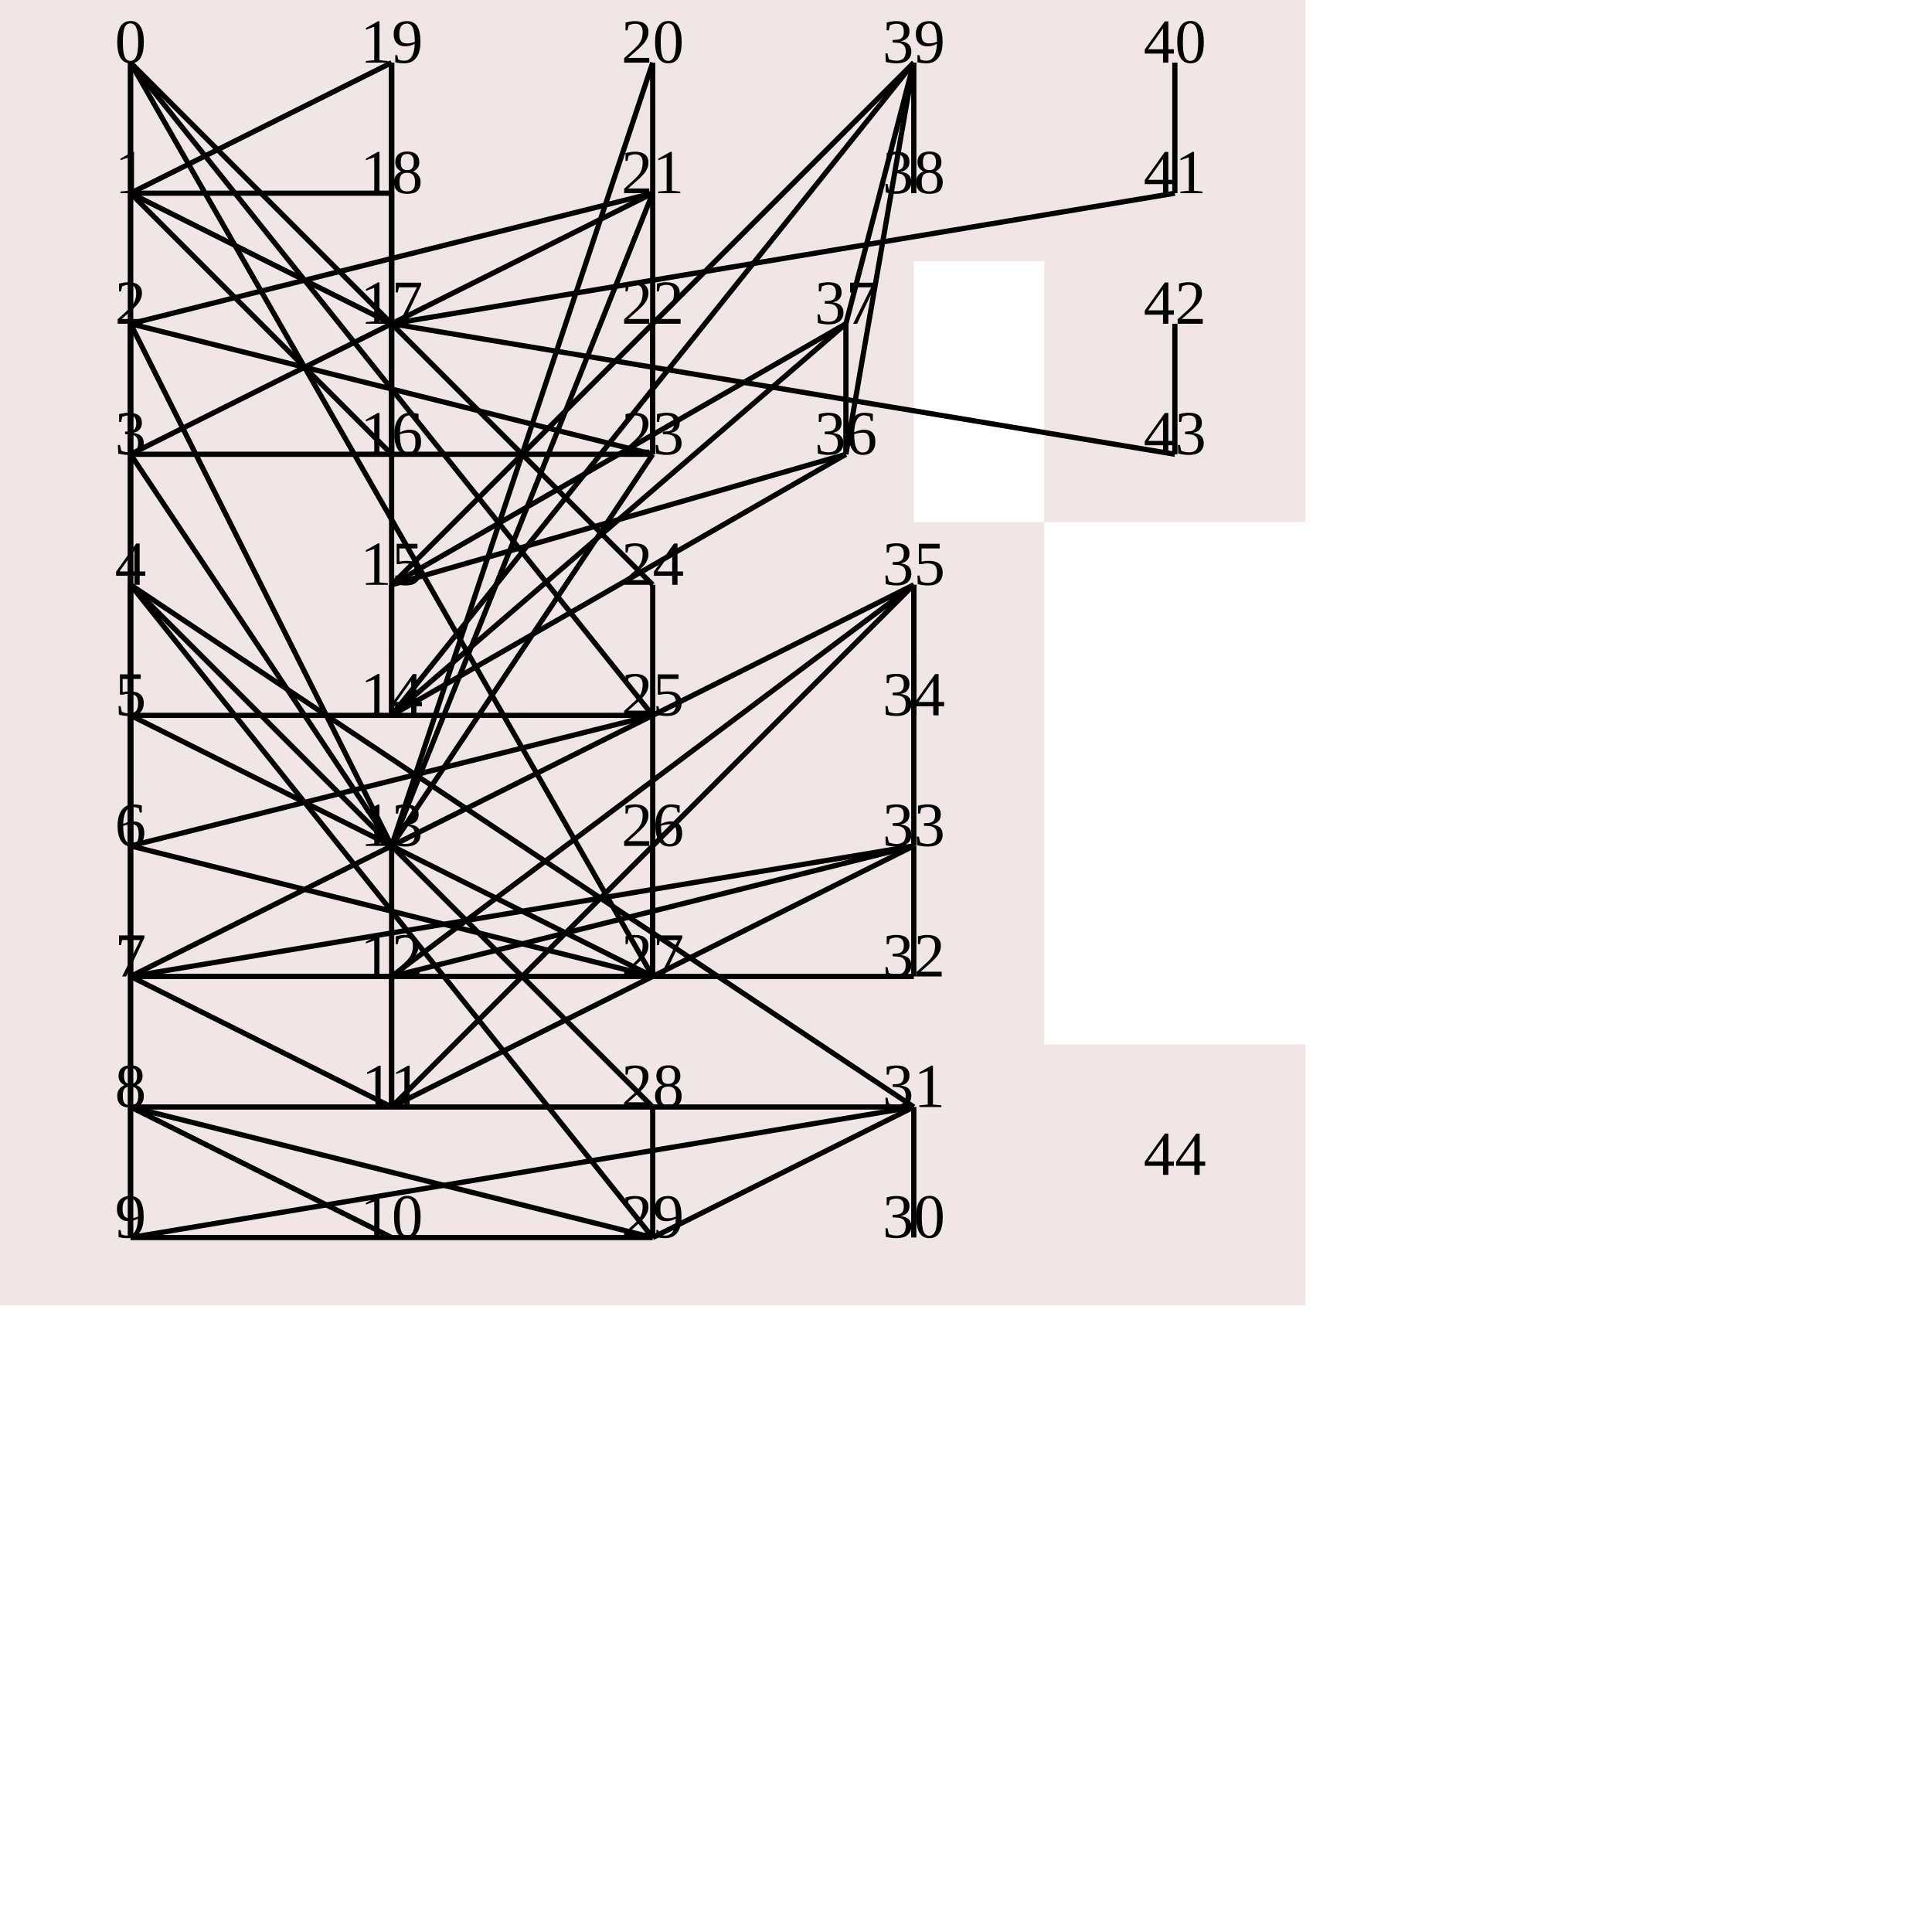
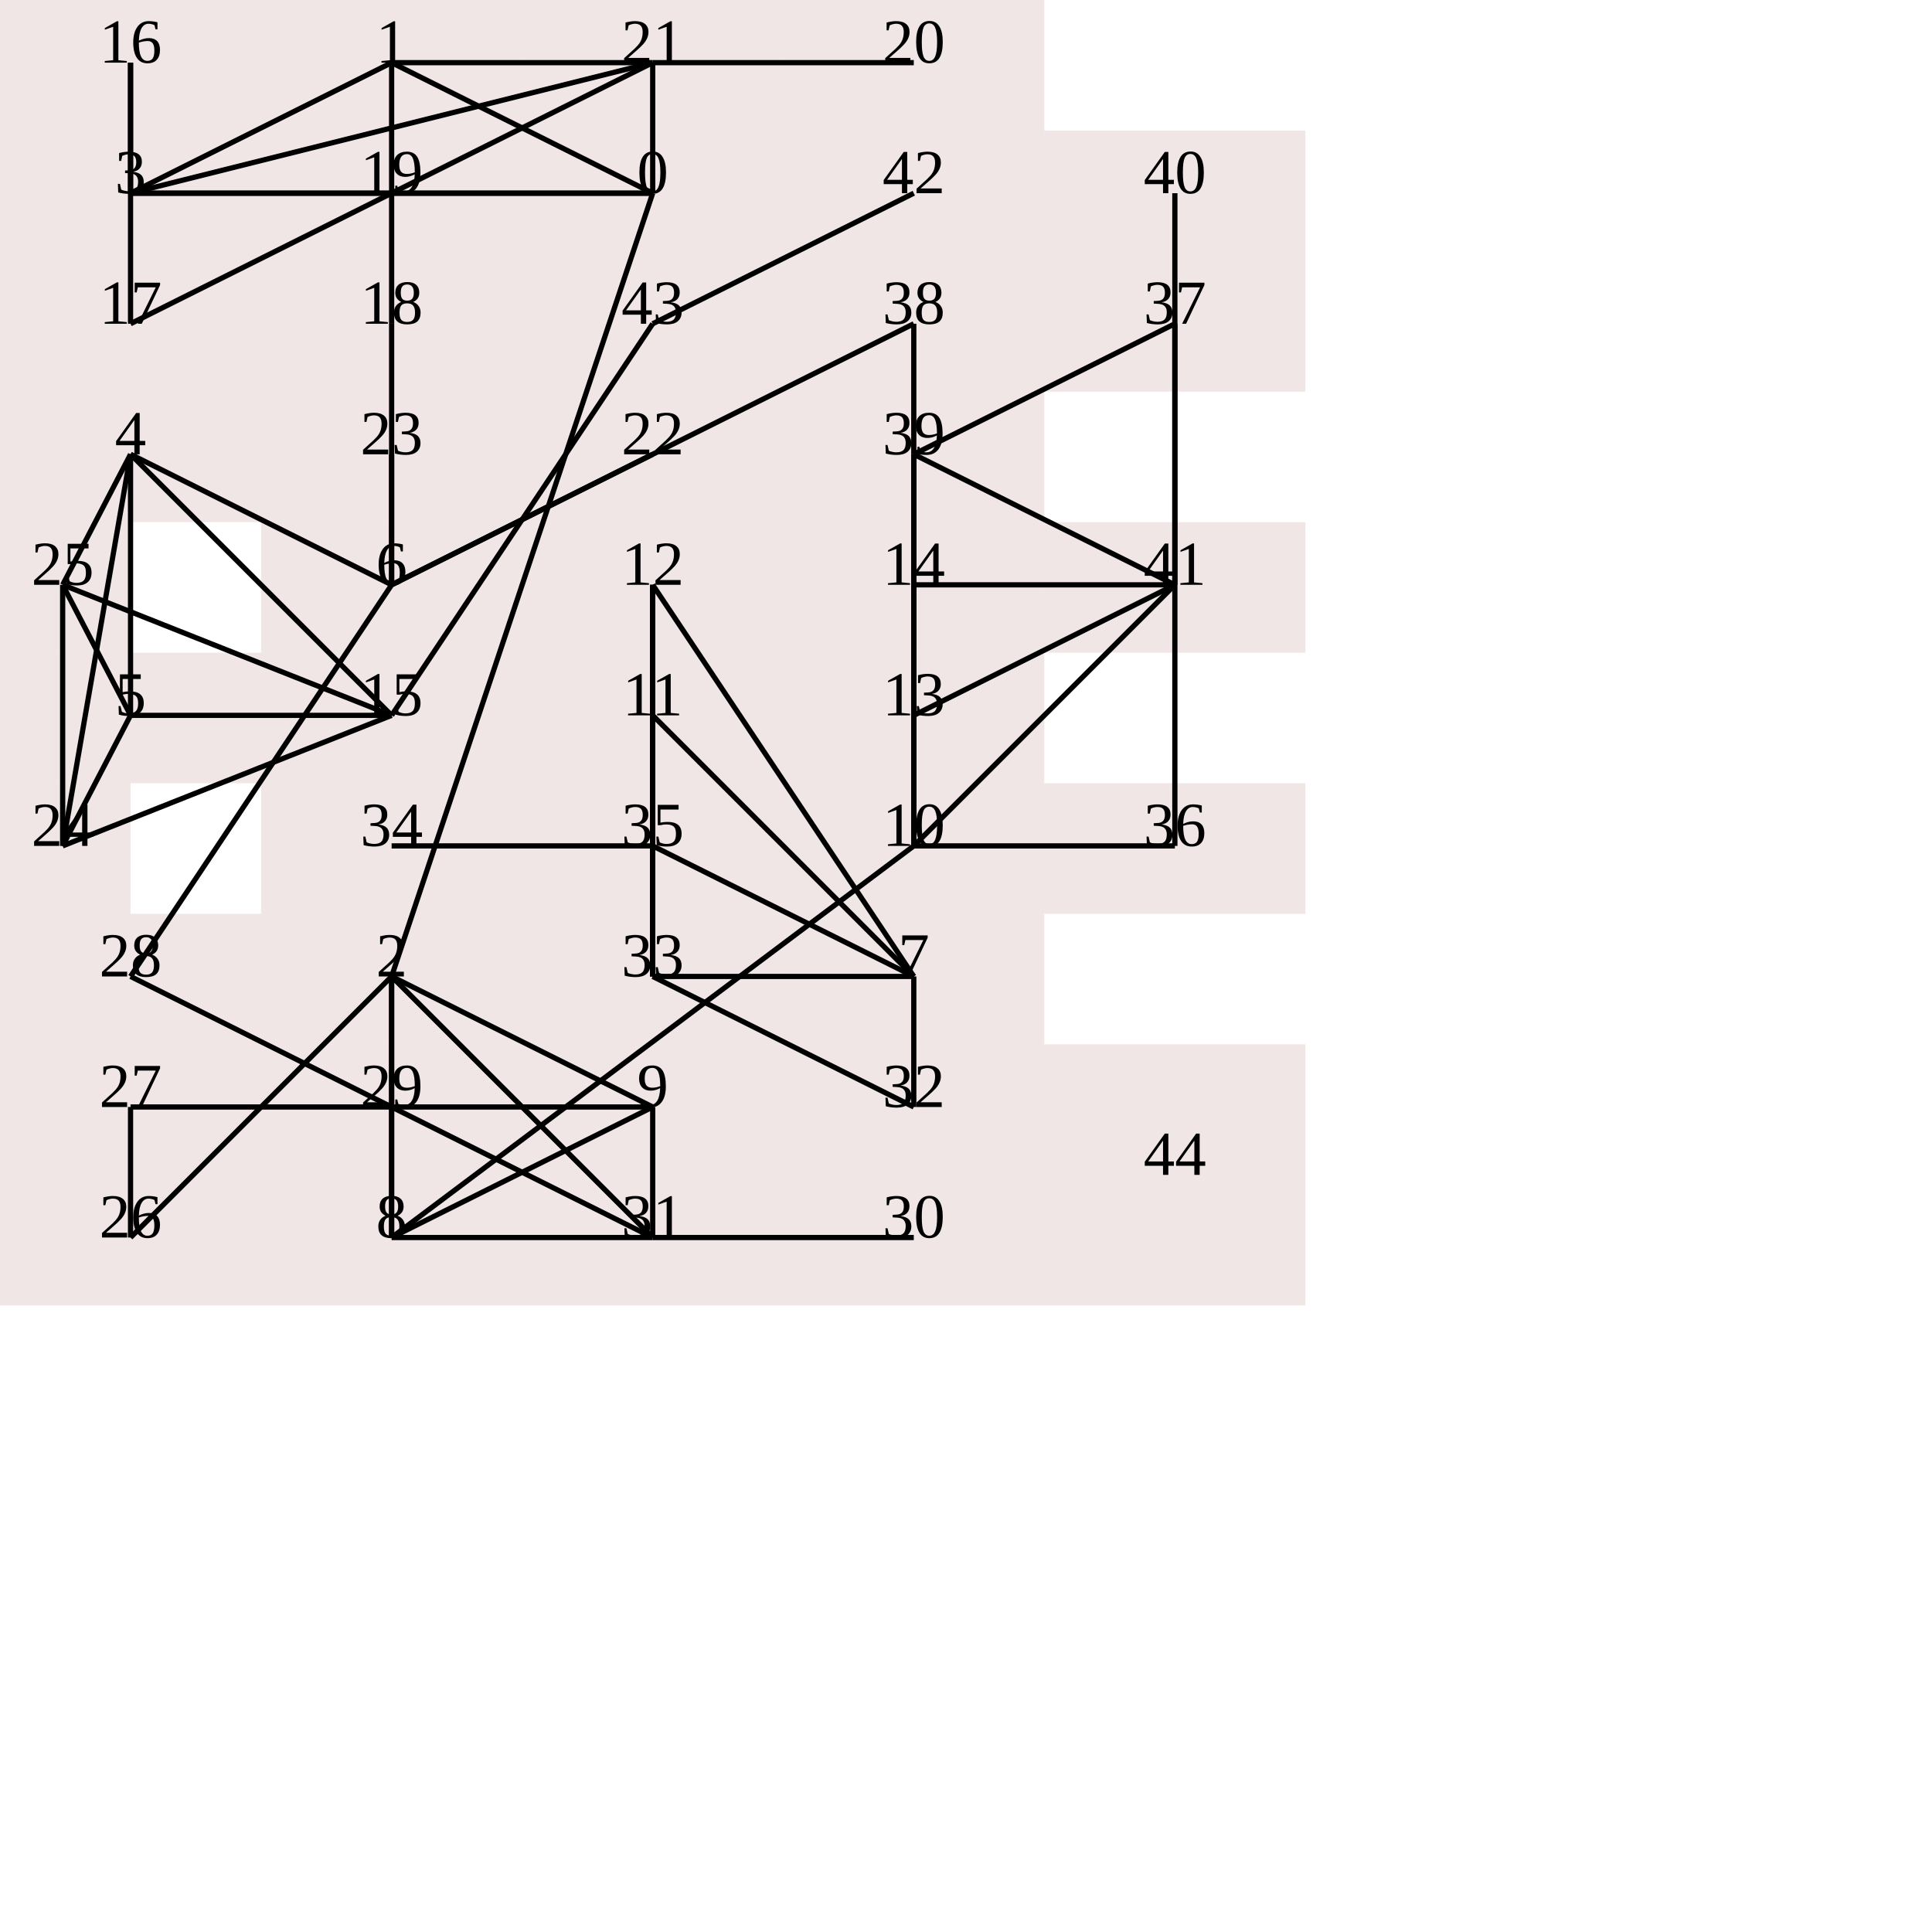
<svg xmlns="http://www.w3.org/2000/svg" width="370" height="370">
  <rect x="0" y="0" width="370" height="370" fill="rgb(255,255,255)" />
  <rect x="0" y="0" width="350" height="350" fill="rgba(255,255,255,1)" />
-   <rect x="0" y="0" width="50" height="25" fill="rgba(100,0,0,0.1)" />
-   <text x="25" y="12" text-anchor="middle" alignment-baseline="middle" fill="black">0</text>
+   <rect x="100" y="25" width="50" height="25" fill="rgba(100,0,0,0.1)" />
+   <text x="125" y="37" text-anchor="middle" alignment-baseline="middle" fill="black">0</text>
+   <rect x="50" y="0" width="50" height="25" fill="rgba(100,0,0,0.1)" />
+   <text x="75" y="12" text-anchor="middle" alignment-baseline="middle" fill="black">1</text>
+   <rect x="50" y="175" width="50" height="25" fill="rgba(100,0,0,0.1)" />
+   <text x="75" y="187" text-anchor="middle" alignment-baseline="middle" fill="black">2</text>
  <rect x="0" y="25" width="50" height="25" fill="rgba(100,0,0,0.1)" />
-   <text x="25" y="37" text-anchor="middle" alignment-baseline="middle" fill="black">1</text>
-   <rect x="0" y="50" width="50" height="25" fill="rgba(100,0,0,0.1)" />
-   <text x="25" y="62" text-anchor="middle" alignment-baseline="middle" fill="black">2</text>
+   <text x="25" y="37" text-anchor="middle" alignment-baseline="middle" fill="black">3</text>
  <rect x="0" y="75" width="50" height="25" fill="rgba(100,0,0,0.1)" />
-   <text x="25" y="87" text-anchor="middle" alignment-baseline="middle" fill="black">3</text>
-   <rect x="0" y="100" width="50" height="25" fill="rgba(100,0,0,0.1)" />
-   <text x="25" y="112" text-anchor="middle" alignment-baseline="middle" fill="black">4</text>
+   <text x="25" y="87" text-anchor="middle" alignment-baseline="middle" fill="black">4</text>
  <rect x="0" y="125" width="50" height="25" fill="rgba(100,0,0,0.1)" />
  <text x="25" y="137" text-anchor="middle" alignment-baseline="middle" fill="black">5</text>
-   <rect x="0" y="150" width="50" height="25" fill="rgba(100,0,0,0.1)" />
-   <text x="25" y="162" text-anchor="middle" alignment-baseline="middle" fill="black">6</text>
+   <rect x="50" y="100" width="50" height="25" fill="rgba(100,0,0,0.1)" />
+   <text x="75" y="112" text-anchor="middle" alignment-baseline="middle" fill="black">6</text>
+   <rect x="150" y="175" width="50" height="25" fill="rgba(100,0,0,0.1)" />
+   <text x="175" y="187" text-anchor="middle" alignment-baseline="middle" fill="black">7</text>
+   <rect x="50" y="225" width="50" height="25" fill="rgba(100,0,0,0.1)" />
+   <text x="75" y="237" text-anchor="middle" alignment-baseline="middle" fill="black">8</text>
+   <rect x="100" y="200" width="50" height="25" fill="rgba(100,0,0,0.1)" />
+   <text x="125" y="212" text-anchor="middle" alignment-baseline="middle" fill="black">9</text>
+   <rect x="150" y="150" width="50" height="25" fill="rgba(100,0,0,0.1)" />
+   <text x="175" y="162" text-anchor="middle" alignment-baseline="middle" fill="black">10</text>
+   <rect x="100" y="125" width="50" height="25" fill="rgba(100,0,0,0.1)" />
+   <text x="125" y="137" text-anchor="middle" alignment-baseline="middle" fill="black">11</text>
+   <rect x="100" y="100" width="50" height="25" fill="rgba(100,0,0,0.1)" />
+   <text x="125" y="112" text-anchor="middle" alignment-baseline="middle" fill="black">12</text>
+   <rect x="150" y="125" width="50" height="25" fill="rgba(100,0,0,0.1)" />
+   <text x="175" y="137" text-anchor="middle" alignment-baseline="middle" fill="black">13</text>
+   <rect x="150" y="100" width="50" height="25" fill="rgba(100,0,0,0.1)" />
+   <text x="175" y="112" text-anchor="middle" alignment-baseline="middle" fill="black">14</text>
+   <rect x="50" y="125" width="50" height="25" fill="rgba(100,0,0,0.1)" />
+   <text x="75" y="137" text-anchor="middle" alignment-baseline="middle" fill="black">15</text>
+   <rect x="0" y="0" width="50" height="25" fill="rgba(100,0,0,0.1)" />
+   <text x="25" y="12" text-anchor="middle" alignment-baseline="middle" fill="black">16</text>
+   <rect x="0" y="50" width="50" height="25" fill="rgba(100,0,0,0.1)" />
+   <text x="25" y="62" text-anchor="middle" alignment-baseline="middle" fill="black">17</text>
+   <rect x="50" y="50" width="50" height="25" fill="rgba(100,0,0,0.1)" />
+   <text x="75" y="62" text-anchor="middle" alignment-baseline="middle" fill="black">18</text>
+   <rect x="50" y="25" width="50" height="25" fill="rgba(100,0,0,0.1)" />
+   <text x="75" y="37" text-anchor="middle" alignment-baseline="middle" fill="black">19</text>
+   <rect x="150" y="0" width="50" height="25" fill="rgba(100,0,0,0.1)" />
+   <text x="175" y="12" text-anchor="middle" alignment-baseline="middle" fill="black">20</text>
+   <rect x="100" y="0" width="50" height="25" fill="rgba(100,0,0,0.1)" />
+   <text x="125" y="12" text-anchor="middle" alignment-baseline="middle" fill="black">21</text>
+   <rect x="100" y="75" width="50" height="25" fill="rgba(100,0,0,0.1)" />
+   <text x="125" y="87" text-anchor="middle" alignment-baseline="middle" fill="black">22</text>
+   <rect x="50" y="75" width="50" height="25" fill="rgba(100,0,0,0.1)" />
+   <text x="75" y="87" text-anchor="middle" alignment-baseline="middle" fill="black">23</text>
+   <rect x="0" y="150" width="25" height="25" fill="rgba(100,0,0,0.1)" />
+   <text x="12" y="162" text-anchor="middle" alignment-baseline="middle" fill="black">24</text>
+   <rect x="0" y="100" width="25" height="25" fill="rgba(100,0,0,0.1)" />
+   <text x="12" y="112" text-anchor="middle" alignment-baseline="middle" fill="black">25</text>
+   <rect x="0" y="225" width="50" height="25" fill="rgba(100,0,0,0.1)" />
+   <text x="25" y="237" text-anchor="middle" alignment-baseline="middle" fill="black">26</text>
+   <rect x="0" y="200" width="50" height="25" fill="rgba(100,0,0,0.1)" />
+   <text x="25" y="212" text-anchor="middle" alignment-baseline="middle" fill="black">27</text>
  <rect x="0" y="175" width="50" height="25" fill="rgba(100,0,0,0.1)" />
-   <text x="25" y="187" text-anchor="middle" alignment-baseline="middle" fill="black">7</text>
-   <rect x="0" y="200" width="50" height="25" fill="rgba(100,0,0,0.1)" />
-   <text x="25" y="212" text-anchor="middle" alignment-baseline="middle" fill="black">8</text>
-   <rect x="0" y="225" width="50" height="25" fill="rgba(100,0,0,0.1)" />
-   <text x="25" y="237" text-anchor="middle" alignment-baseline="middle" fill="black">9</text>
-   <rect x="50" y="225" width="50" height="25" fill="rgba(100,0,0,0.1)" />
-   <text x="75" y="237" text-anchor="middle" alignment-baseline="middle" fill="black">10</text>
+   <text x="25" y="187" text-anchor="middle" alignment-baseline="middle" fill="black">28</text>
  <rect x="50" y="200" width="50" height="25" fill="rgba(100,0,0,0.1)" />
-   <text x="75" y="212" text-anchor="middle" alignment-baseline="middle" fill="black">11</text>
-   <rect x="50" y="175" width="50" height="25" fill="rgba(100,0,0,0.1)" />
-   <text x="75" y="187" text-anchor="middle" alignment-baseline="middle" fill="black">12</text>
-   <rect x="50" y="150" width="50" height="25" fill="rgba(100,0,0,0.1)" />
-   <text x="75" y="162" text-anchor="middle" alignment-baseline="middle" fill="black">13</text>
-   <rect x="50" y="125" width="50" height="25" fill="rgba(100,0,0,0.1)" />
-   <text x="75" y="137" text-anchor="middle" alignment-baseline="middle" fill="black">14</text>
-   <rect x="50" y="100" width="50" height="25" fill="rgba(100,0,0,0.1)" />
-   <text x="75" y="112" text-anchor="middle" alignment-baseline="middle" fill="black">15</text>
-   <rect x="50" y="75" width="50" height="25" fill="rgba(100,0,0,0.1)" />
-   <text x="75" y="87" text-anchor="middle" alignment-baseline="middle" fill="black">16</text>
-   <rect x="50" y="50" width="50" height="25" fill="rgba(100,0,0,0.1)" />
-   <text x="75" y="62" text-anchor="middle" alignment-baseline="middle" fill="black">17</text>
-   <rect x="50" y="25" width="50" height="25" fill="rgba(100,0,0,0.1)" />
-   <text x="75" y="37" text-anchor="middle" alignment-baseline="middle" fill="black">18</text>
-   <rect x="50" y="0" width="50" height="25" fill="rgba(100,0,0,0.1)" />
-   <text x="75" y="12" text-anchor="middle" alignment-baseline="middle" fill="black">19</text>
-   <rect x="100" y="0" width="50" height="25" fill="rgba(100,0,0,0.1)" />
-   <text x="125" y="12" text-anchor="middle" alignment-baseline="middle" fill="black">20</text>
-   <rect x="100" y="25" width="50" height="25" fill="rgba(100,0,0,0.1)" />
-   <text x="125" y="37" text-anchor="middle" alignment-baseline="middle" fill="black">21</text>
-   <rect x="100" y="50" width="50" height="25" fill="rgba(100,0,0,0.1)" />
-   <text x="125" y="62" text-anchor="middle" alignment-baseline="middle" fill="black">22</text>
-   <rect x="100" y="75" width="50" height="25" fill="rgba(100,0,0,0.1)" />
-   <text x="125" y="87" text-anchor="middle" alignment-baseline="middle" fill="black">23</text>
-   <rect x="100" y="100" width="50" height="25" fill="rgba(100,0,0,0.1)" />
-   <text x="125" y="112" text-anchor="middle" alignment-baseline="middle" fill="black">24</text>
-   <rect x="100" y="125" width="50" height="25" fill="rgba(100,0,0,0.1)" />
-   <text x="125" y="137" text-anchor="middle" alignment-baseline="middle" fill="black">25</text>
-   <rect x="100" y="150" width="50" height="25" fill="rgba(100,0,0,0.1)" />
-   <text x="125" y="162" text-anchor="middle" alignment-baseline="middle" fill="black">26</text>
-   <rect x="100" y="175" width="50" height="25" fill="rgba(100,0,0,0.1)" />
-   <text x="125" y="187" text-anchor="middle" alignment-baseline="middle" fill="black">27</text>
-   <rect x="100" y="200" width="50" height="25" fill="rgba(100,0,0,0.1)" />
-   <text x="125" y="212" text-anchor="middle" alignment-baseline="middle" fill="black">28</text>
-   <rect x="100" y="225" width="50" height="25" fill="rgba(100,0,0,0.1)" />
-   <text x="125" y="237" text-anchor="middle" alignment-baseline="middle" fill="black">29</text>
+   <text x="75" y="212" text-anchor="middle" alignment-baseline="middle" fill="black">29</text>
  <rect x="150" y="225" width="50" height="25" fill="rgba(100,0,0,0.1)" />
  <text x="175" y="237" text-anchor="middle" alignment-baseline="middle" fill="black">30</text>
+   <rect x="100" y="225" width="50" height="25" fill="rgba(100,0,0,0.1)" />
+   <text x="125" y="237" text-anchor="middle" alignment-baseline="middle" fill="black">31</text>
  <rect x="150" y="200" width="50" height="25" fill="rgba(100,0,0,0.1)" />
-   <text x="175" y="212" text-anchor="middle" alignment-baseline="middle" fill="black">31</text>
-   <rect x="150" y="175" width="50" height="25" fill="rgba(100,0,0,0.1)" />
-   <text x="175" y="187" text-anchor="middle" alignment-baseline="middle" fill="black">32</text>
-   <rect x="150" y="150" width="50" height="25" fill="rgba(100,0,0,0.1)" />
-   <text x="175" y="162" text-anchor="middle" alignment-baseline="middle" fill="black">33</text>
-   <rect x="150" y="125" width="50" height="25" fill="rgba(100,0,0,0.1)" />
-   <text x="175" y="137" text-anchor="middle" alignment-baseline="middle" fill="black">34</text>
-   <rect x="150" y="100" width="50" height="25" fill="rgba(100,0,0,0.1)" />
-   <text x="175" y="112" text-anchor="middle" alignment-baseline="middle" fill="black">35</text>
-   <rect x="150" y="75" width="25" height="25" fill="rgba(100,0,0,0.1)" />
-   <text x="162" y="87" text-anchor="middle" alignment-baseline="middle" fill="black">36</text>
-   <rect x="150" y="50" width="25" height="25" fill="rgba(100,0,0,0.1)" />
-   <text x="162" y="62" text-anchor="middle" alignment-baseline="middle" fill="black">37</text>
+   <text x="175" y="212" text-anchor="middle" alignment-baseline="middle" fill="black">32</text>
+   <rect x="100" y="175" width="50" height="25" fill="rgba(100,0,0,0.1)" />
+   <text x="125" y="187" text-anchor="middle" alignment-baseline="middle" fill="black">33</text>
+   <rect x="50" y="150" width="50" height="25" fill="rgba(100,0,0,0.1)" />
+   <text x="75" y="162" text-anchor="middle" alignment-baseline="middle" fill="black">34</text>
+   <rect x="100" y="150" width="50" height="25" fill="rgba(100,0,0,0.1)" />
+   <text x="125" y="162" text-anchor="middle" alignment-baseline="middle" fill="black">35</text>
+   <rect x="200" y="150" width="50" height="25" fill="rgba(100,0,0,0.1)" />
+   <text x="225" y="162" text-anchor="middle" alignment-baseline="middle" fill="black">36</text>
+   <rect x="200" y="50" width="50" height="25" fill="rgba(100,0,0,0.1)" />
+   <text x="225" y="62" text-anchor="middle" alignment-baseline="middle" fill="black">37</text>
+   <rect x="150" y="50" width="50" height="25" fill="rgba(100,0,0,0.1)" />
+   <text x="175" y="62" text-anchor="middle" alignment-baseline="middle" fill="black">38</text>
+   <rect x="150" y="75" width="50" height="25" fill="rgba(100,0,0,0.1)" />
+   <text x="175" y="87" text-anchor="middle" alignment-baseline="middle" fill="black">39</text>
+   <rect x="200" y="25" width="50" height="25" fill="rgba(100,0,0,0.1)" />
+   <text x="225" y="37" text-anchor="middle" alignment-baseline="middle" fill="black">40</text>
+   <rect x="200" y="100" width="50" height="25" fill="rgba(100,0,0,0.1)" />
+   <text x="225" y="112" text-anchor="middle" alignment-baseline="middle" fill="black">41</text>
  <rect x="150" y="25" width="50" height="25" fill="rgba(100,0,0,0.1)" />
-   <text x="175" y="37" text-anchor="middle" alignment-baseline="middle" fill="black">38</text>
-   <rect x="150" y="0" width="50" height="25" fill="rgba(100,0,0,0.1)" />
-   <text x="175" y="12" text-anchor="middle" alignment-baseline="middle" fill="black">39</text>
-   <rect x="200" y="0" width="50" height="25" fill="rgba(100,0,0,0.1)" />
-   <text x="225" y="12" text-anchor="middle" alignment-baseline="middle" fill="black">40</text>
-   <rect x="200" y="25" width="50" height="25" fill="rgba(100,0,0,0.1)" />
-   <text x="225" y="37" text-anchor="middle" alignment-baseline="middle" fill="black">41</text>
-   <rect x="200" y="50" width="50" height="25" fill="rgba(100,0,0,0.1)" />
-   <text x="225" y="62" text-anchor="middle" alignment-baseline="middle" fill="black">42</text>
-   <rect x="200" y="75" width="50" height="25" fill="rgba(100,0,0,0.1)" />
-   <text x="225" y="87" text-anchor="middle" alignment-baseline="middle" fill="black">43</text>
+   <text x="175" y="37" text-anchor="middle" alignment-baseline="middle" fill="black">42</text>
+   <rect x="100" y="50" width="50" height="25" fill="rgba(100,0,0,0.1)" />
+   <text x="125" y="62" text-anchor="middle" alignment-baseline="middle" fill="black">43</text>
  <rect x="200" y="200" width="50" height="50" fill="rgba(100,0,0,0.1)" />
  <text x="225" y="225" text-anchor="middle" alignment-baseline="middle" fill="black">44</text>
-   <line x1="25" y1="12" x2="25" y2="162" stroke="black" stroke-width="1" />
-   <line x1="25" y1="12" x2="125" y2="187" stroke="black" stroke-width="1" />
-   <line x1="25" y1="12" x2="25" y2="137" stroke="black" stroke-width="1" />
-   <line x1="25" y1="12" x2="125" y2="112" stroke="black" stroke-width="1" />
-   <line x1="25" y1="12" x2="125" y2="137" stroke="black" stroke-width="1" />
+   <line x1="125" y1="37" x2="75" y2="37" stroke="black" stroke-width="1" />
+   <line x1="125" y1="37" x2="25" y2="37" stroke="black" stroke-width="1" />
+   <line x1="125" y1="37" x2="75" y2="12" stroke="black" stroke-width="1" />
+   <line x1="125" y1="37" x2="75" y2="187" stroke="black" stroke-width="1" />
+   <line x1="125" y1="37" x2="125" y2="12" stroke="black" stroke-width="1" />
+   <line x1="75" y1="12" x2="75" y2="37" stroke="black" stroke-width="1" />
+   <line x1="75" y1="12" x2="25" y2="37" stroke="black" stroke-width="1" />
+   <line x1="75" y1="12" x2="125" y2="12" stroke="black" stroke-width="1" />
+   <line x1="75" y1="187" x2="25" y2="237" stroke="black" stroke-width="1" />
+   <line x1="75" y1="187" x2="125" y2="237" stroke="black" stroke-width="1" />
+   <line x1="75" y1="187" x2="75" y2="237" stroke="black" stroke-width="1" />
+   <line x1="75" y1="187" x2="125" y2="212" stroke="black" stroke-width="1" />
+   <line x1="75" y1="187" x2="75" y2="212" stroke="black" stroke-width="1" />
  <line x1="25" y1="37" x2="75" y2="37" stroke="black" stroke-width="1" />
-   <line x1="25" y1="37" x2="75" y2="62" stroke="black" stroke-width="1" />
-   <line x1="25" y1="37" x2="75" y2="87" stroke="black" stroke-width="1" />
-   <line x1="25" y1="37" x2="75" y2="12" stroke="black" stroke-width="1" />
-   <line x1="25" y1="62" x2="75" y2="162" stroke="black" stroke-width="1" />
-   <line x1="25" y1="62" x2="25" y2="112" stroke="black" stroke-width="1" />
-   <line x1="25" y1="62" x2="125" y2="37" stroke="black" stroke-width="1" />
-   <line x1="25" y1="62" x2="25" y2="87" stroke="black" stroke-width="1" />
-   <line x1="25" y1="62" x2="125" y2="87" stroke="black" stroke-width="1" />
-   <line x1="25" y1="87" x2="75" y2="162" stroke="black" stroke-width="1" />
-   <line x1="25" y1="87" x2="125" y2="37" stroke="black" stroke-width="1" />
-   <line x1="25" y1="87" x2="125" y2="87" stroke="black" stroke-width="1" />
-   <line x1="25" y1="112" x2="25" y2="212" stroke="black" stroke-width="1" />
-   <line x1="25" y1="112" x2="25" y2="237" stroke="black" stroke-width="1" />
-   <line x1="25" y1="112" x2="175" y2="212" stroke="black" stroke-width="1" />
-   <line x1="25" y1="112" x2="125" y2="212" stroke="black" stroke-width="1" />
-   <line x1="25" y1="112" x2="125" y2="237" stroke="black" stroke-width="1" />
-   <line x1="25" y1="137" x2="25" y2="162" stroke="black" stroke-width="1" />
-   <line x1="25" y1="137" x2="125" y2="187" stroke="black" stroke-width="1" />
-   <line x1="25" y1="137" x2="25" y2="187" stroke="black" stroke-width="1" />
-   <line x1="25" y1="137" x2="125" y2="137" stroke="black" stroke-width="1" />
-   <line x1="25" y1="162" x2="125" y2="187" stroke="black" stroke-width="1" />
-   <line x1="25" y1="162" x2="125" y2="137" stroke="black" stroke-width="1" />
-   <line x1="25" y1="187" x2="175" y2="112" stroke="black" stroke-width="1" />
+   <line x1="25" y1="37" x2="25" y2="12" stroke="black" stroke-width="1" />
+   <line x1="25" y1="37" x2="125" y2="12" stroke="black" stroke-width="1" />
+   <line x1="25" y1="87" x2="25" y2="137" stroke="black" stroke-width="1" />
+   <line x1="25" y1="87" x2="75" y2="137" stroke="black" stroke-width="1" />
+   <line x1="25" y1="87" x2="75" y2="112" stroke="black" stroke-width="1" />
+   <line x1="25" y1="87" x2="12" y2="112" stroke="black" stroke-width="1" />
+   <line x1="25" y1="87" x2="12" y2="162" stroke="black" stroke-width="1" />
+   <line x1="25" y1="137" x2="75" y2="137" stroke="black" stroke-width="1" />
+   <line x1="25" y1="137" x2="12" y2="112" stroke="black" stroke-width="1" />
+   <line x1="25" y1="137" x2="12" y2="162" stroke="black" stroke-width="1" />
+   <line x1="75" y1="112" x2="75" y2="87" stroke="black" stroke-width="1" />
+   <line x1="75" y1="112" x2="175" y2="62" stroke="black" stroke-width="1" />
+   <line x1="75" y1="112" x2="125" y2="87" stroke="black" stroke-width="1" />
+   <line x1="75" y1="112" x2="75" y2="62" stroke="black" stroke-width="1" />
+   <line x1="75" y1="112" x2="25" y2="187" stroke="black" stroke-width="1" />
+   <line x1="175" y1="187" x2="125" y2="137" stroke="black" stroke-width="1" />
+   <line x1="175" y1="187" x2="125" y2="112" stroke="black" stroke-width="1" />
+   <line x1="175" y1="187" x2="125" y2="162" stroke="black" stroke-width="1" />
+   <line x1="175" y1="187" x2="175" y2="212" stroke="black" stroke-width="1" />
+   <line x1="175" y1="187" x2="125" y2="187" stroke="black" stroke-width="1" />
+   <line x1="75" y1="237" x2="175" y2="162" stroke="black" stroke-width="1" />
+   <line x1="75" y1="237" x2="125" y2="237" stroke="black" stroke-width="1" />
+   <line x1="75" y1="237" x2="125" y2="212" stroke="black" stroke-width="1" />
+   <line x1="75" y1="237" x2="75" y2="212" stroke="black" stroke-width="1" />
+   <line x1="125" y1="212" x2="125" y2="237" stroke="black" stroke-width="1" />
+   <line x1="125" y1="212" x2="75" y2="212" stroke="black" stroke-width="1" />
+   <line x1="175" y1="162" x2="175" y2="87" stroke="black" stroke-width="1" />
+   <line x1="175" y1="162" x2="225" y2="112" stroke="black" stroke-width="1" />
+   <line x1="175" y1="162" x2="225" y2="162" stroke="black" stroke-width="1" />
+   <line x1="175" y1="162" x2="175" y2="112" stroke="black" stroke-width="1" />
+   <line x1="175" y1="162" x2="175" y2="137" stroke="black" stroke-width="1" />
+   <line x1="125" y1="137" x2="125" y2="162" stroke="black" stroke-width="1" />
+   <line x1="125" y1="137" x2="125" y2="187" stroke="black" stroke-width="1" />
+   <line x1="125" y1="137" x2="125" y2="112" stroke="black" stroke-width="1" />
+   <line x1="125" y1="112" x2="125" y2="162" stroke="black" stroke-width="1" />
+   <line x1="125" y1="112" x2="125" y2="187" stroke="black" stroke-width="1" />
+   <line x1="175" y1="137" x2="175" y2="87" stroke="black" stroke-width="1" />
+   <line x1="175" y1="137" x2="225" y2="112" stroke="black" stroke-width="1" />
+   <line x1="175" y1="137" x2="175" y2="112" stroke="black" stroke-width="1" />
+   <line x1="175" y1="112" x2="175" y2="87" stroke="black" stroke-width="1" />
+   <line x1="175" y1="112" x2="225" y2="112" stroke="black" stroke-width="1" />
+   <line x1="75" y1="137" x2="125" y2="62" stroke="black" stroke-width="1" />
+   <line x1="75" y1="137" x2="12" y2="112" stroke="black" stroke-width="1" />
+   <line x1="75" y1="137" x2="12" y2="162" stroke="black" stroke-width="1" />
+   <line x1="25" y1="12" x2="25" y2="62" stroke="black" stroke-width="1" />
+   <line x1="25" y1="62" x2="75" y2="37" stroke="black" stroke-width="1" />
+   <line x1="75" y1="62" x2="75" y2="37" stroke="black" stroke-width="1" />
+   <line x1="75" y1="37" x2="125" y2="12" stroke="black" stroke-width="1" />
+   <line x1="175" y1="12" x2="125" y2="12" stroke="black" stroke-width="1" />
+   <line x1="12" y1="162" x2="12" y2="112" stroke="black" stroke-width="1" />
+   <line x1="25" y1="237" x2="25" y2="212" stroke="black" stroke-width="1" />
+   <line x1="25" y1="212" x2="75" y2="212" stroke="black" stroke-width="1" />
  <line x1="25" y1="187" x2="75" y2="212" stroke="black" stroke-width="1" />
-   <line x1="25" y1="187" x2="175" y2="187" stroke="black" stroke-width="1" />
-   <line x1="25" y1="187" x2="75" y2="187" stroke="black" stroke-width="1" />
-   <line x1="25" y1="187" x2="175" y2="162" stroke="black" stroke-width="1" />
-   <line x1="25" y1="212" x2="75" y2="237" stroke="black" stroke-width="1" />
-   <line x1="25" y1="212" x2="175" y2="212" stroke="black" stroke-width="1" />
-   <line x1="25" y1="212" x2="125" y2="237" stroke="black" stroke-width="1" />
-   <line x1="25" y1="212" x2="25" y2="237" stroke="black" stroke-width="1" />
-   <line x1="25" y1="237" x2="175" y2="212" stroke="black" stroke-width="1" />
-   <line x1="25" y1="237" x2="125" y2="237" stroke="black" stroke-width="1" />
-   <line x1="75" y1="212" x2="175" y2="112" stroke="black" stroke-width="1" />
-   <line x1="75" y1="212" x2="75" y2="187" stroke="black" stroke-width="1" />
-   <line x1="75" y1="212" x2="175" y2="162" stroke="black" stroke-width="1" />
-   <line x1="75" y1="212" x2="75" y2="162" stroke="black" stroke-width="1" />
-   <line x1="75" y1="187" x2="175" y2="112" stroke="black" stroke-width="1" />
-   <line x1="75" y1="187" x2="175" y2="162" stroke="black" stroke-width="1" />
-   <line x1="75" y1="162" x2="125" y2="12" stroke="black" stroke-width="1" />
-   <line x1="75" y1="162" x2="125" y2="37" stroke="black" stroke-width="1" />
-   <line x1="75" y1="162" x2="125" y2="87" stroke="black" stroke-width="1" />
-   <line x1="75" y1="137" x2="175" y2="12" stroke="black" stroke-width="1" />
-   <line x1="75" y1="137" x2="75" y2="112" stroke="black" stroke-width="1" />
-   <line x1="75" y1="137" x2="75" y2="87" stroke="black" stroke-width="1" />
-   <line x1="75" y1="137" x2="162" y2="87" stroke="black" stroke-width="1" />
-   <line x1="75" y1="137" x2="162" y2="62" stroke="black" stroke-width="1" />
-   <line x1="75" y1="112" x2="175" y2="12" stroke="black" stroke-width="1" />
-   <line x1="75" y1="112" x2="162" y2="87" stroke="black" stroke-width="1" />
-   <line x1="75" y1="112" x2="162" y2="62" stroke="black" stroke-width="1" />
-   <line x1="75" y1="87" x2="75" y2="37" stroke="black" stroke-width="1" />
-   <line x1="75" y1="87" x2="75" y2="62" stroke="black" stroke-width="1" />
-   <line x1="75" y1="87" x2="75" y2="12" stroke="black" stroke-width="1" />
-   <line x1="75" y1="62" x2="225" y2="37" stroke="black" stroke-width="1" />
-   <line x1="75" y1="62" x2="75" y2="37" stroke="black" stroke-width="1" />
-   <line x1="75" y1="62" x2="75" y2="12" stroke="black" stroke-width="1" />
-   <line x1="75" y1="62" x2="225" y2="87" stroke="black" stroke-width="1" />
-   <line x1="75" y1="37" x2="75" y2="12" stroke="black" stroke-width="1" />
-   <line x1="125" y1="12" x2="125" y2="37" stroke="black" stroke-width="1" />
-   <line x1="125" y1="37" x2="125" y2="87" stroke="black" stroke-width="1" />
-   <line x1="125" y1="62" x2="125" y2="87" stroke="black" stroke-width="1" />
-   <line x1="125" y1="112" x2="125" y2="137" stroke="black" stroke-width="1" />
-   <line x1="125" y1="137" x2="125" y2="187" stroke="black" stroke-width="1" />
-   <line x1="125" y1="162" x2="125" y2="187" stroke="black" stroke-width="1" />
-   <line x1="125" y1="212" x2="125" y2="237" stroke="black" stroke-width="1" />
-   <line x1="125" y1="237" x2="175" y2="212" stroke="black" stroke-width="1" />
-   <line x1="175" y1="237" x2="175" y2="212" stroke="black" stroke-width="1" />
-   <line x1="175" y1="187" x2="175" y2="162" stroke="black" stroke-width="1" />
-   <line x1="175" y1="162" x2="175" y2="112" stroke="black" stroke-width="1" />
-   <line x1="175" y1="137" x2="175" y2="112" stroke="black" stroke-width="1" />
-   <line x1="162" y1="87" x2="175" y2="12" stroke="black" stroke-width="1" />
-   <line x1="162" y1="87" x2="162" y2="62" stroke="black" stroke-width="1" />
-   <line x1="162" y1="62" x2="175" y2="12" stroke="black" stroke-width="1" />
-   <line x1="175" y1="37" x2="175" y2="12" stroke="black" stroke-width="1" />
-   <line x1="225" y1="12" x2="225" y2="37" stroke="black" stroke-width="1" />
-   <line x1="225" y1="62" x2="225" y2="87" stroke="black" stroke-width="1" />
+   <line x1="75" y1="212" x2="125" y2="237" stroke="black" stroke-width="1" />
+   <line x1="175" y1="237" x2="125" y2="237" stroke="black" stroke-width="1" />
+   <line x1="175" y1="212" x2="125" y2="187" stroke="black" stroke-width="1" />
+   <line x1="125" y1="187" x2="125" y2="162" stroke="black" stroke-width="1" />
+   <line x1="75" y1="162" x2="125" y2="162" stroke="black" stroke-width="1" />
+   <line x1="225" y1="162" x2="225" y2="62" stroke="black" stroke-width="1" />
+   <line x1="225" y1="62" x2="175" y2="87" stroke="black" stroke-width="1" />
+   <line x1="175" y1="62" x2="175" y2="87" stroke="black" stroke-width="1" />
+   <line x1="175" y1="87" x2="225" y2="112" stroke="black" stroke-width="1" />
+   <line x1="225" y1="37" x2="225" y2="112" stroke="black" stroke-width="1" />
+   <line x1="175" y1="37" x2="125" y2="62" stroke="black" stroke-width="1" />
</svg>
